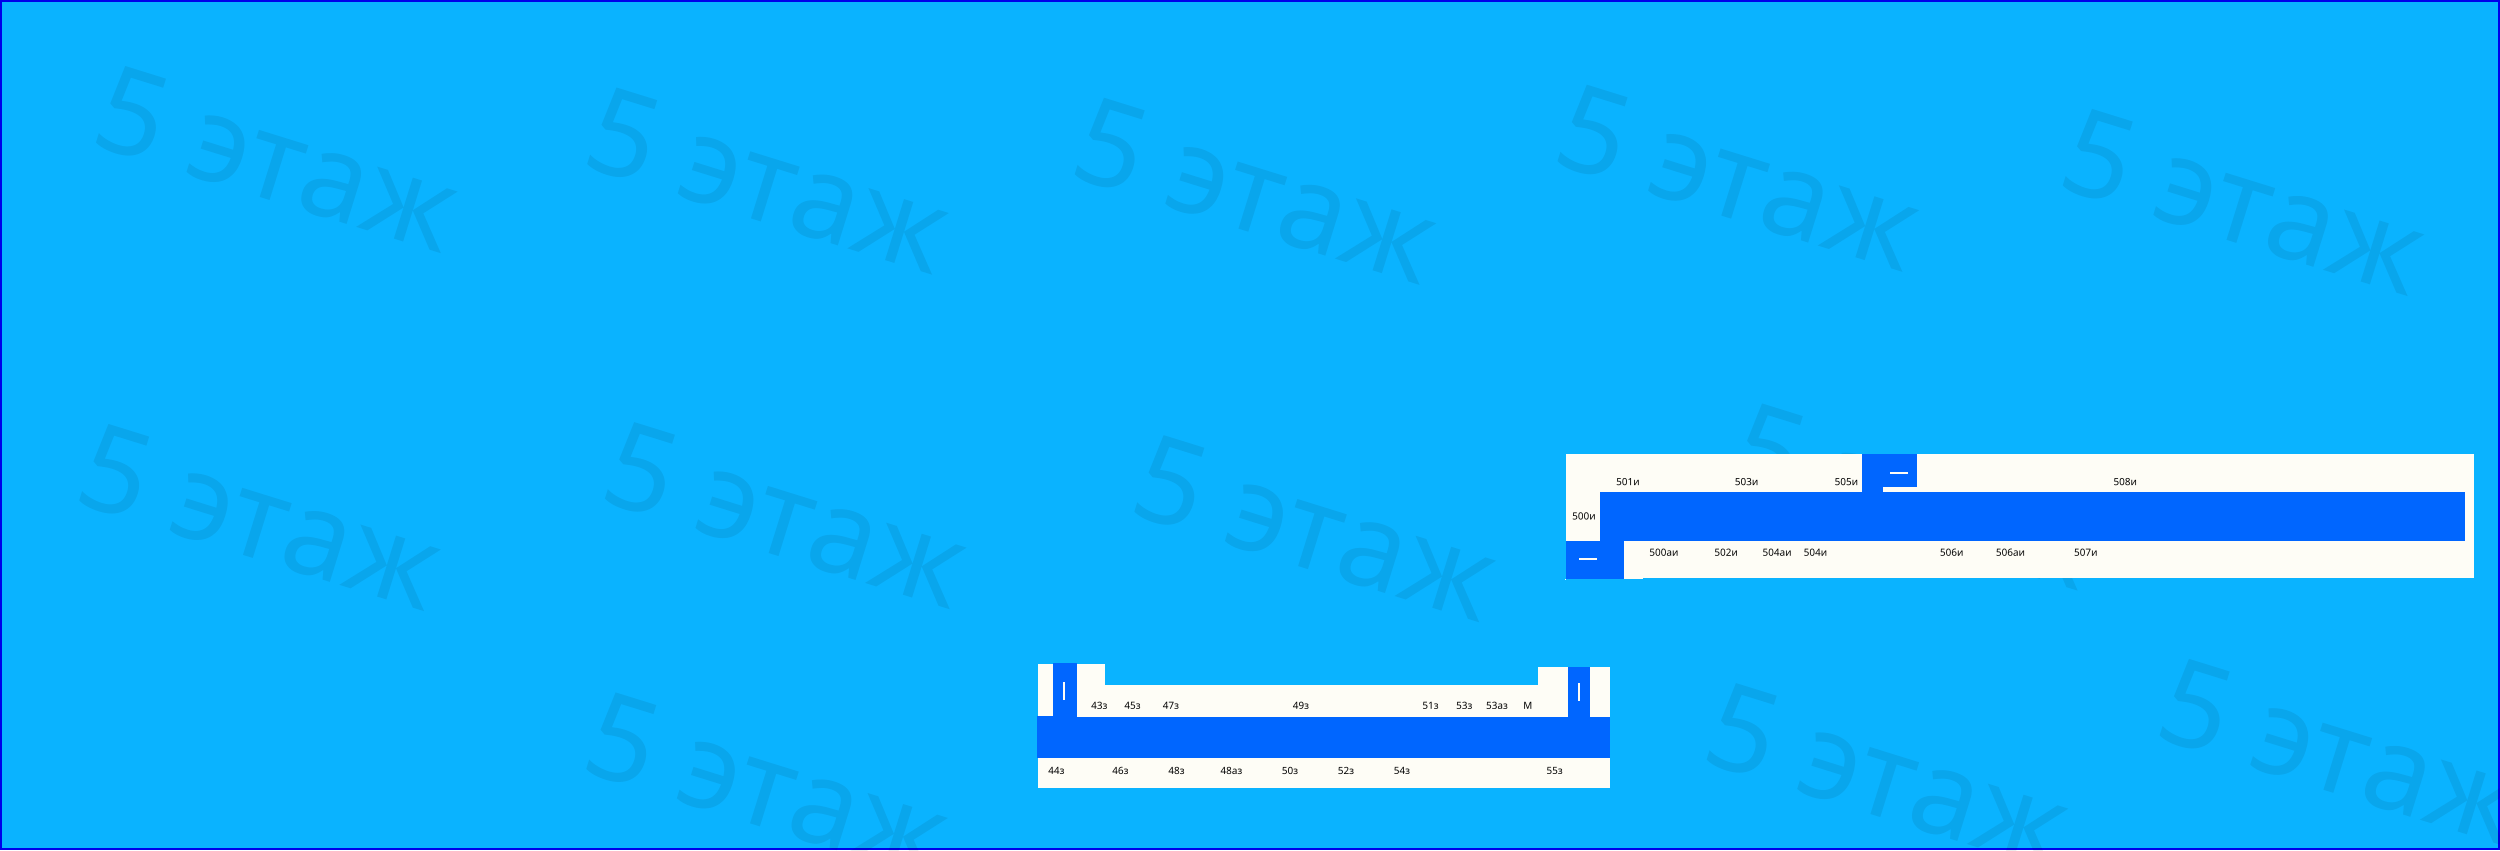
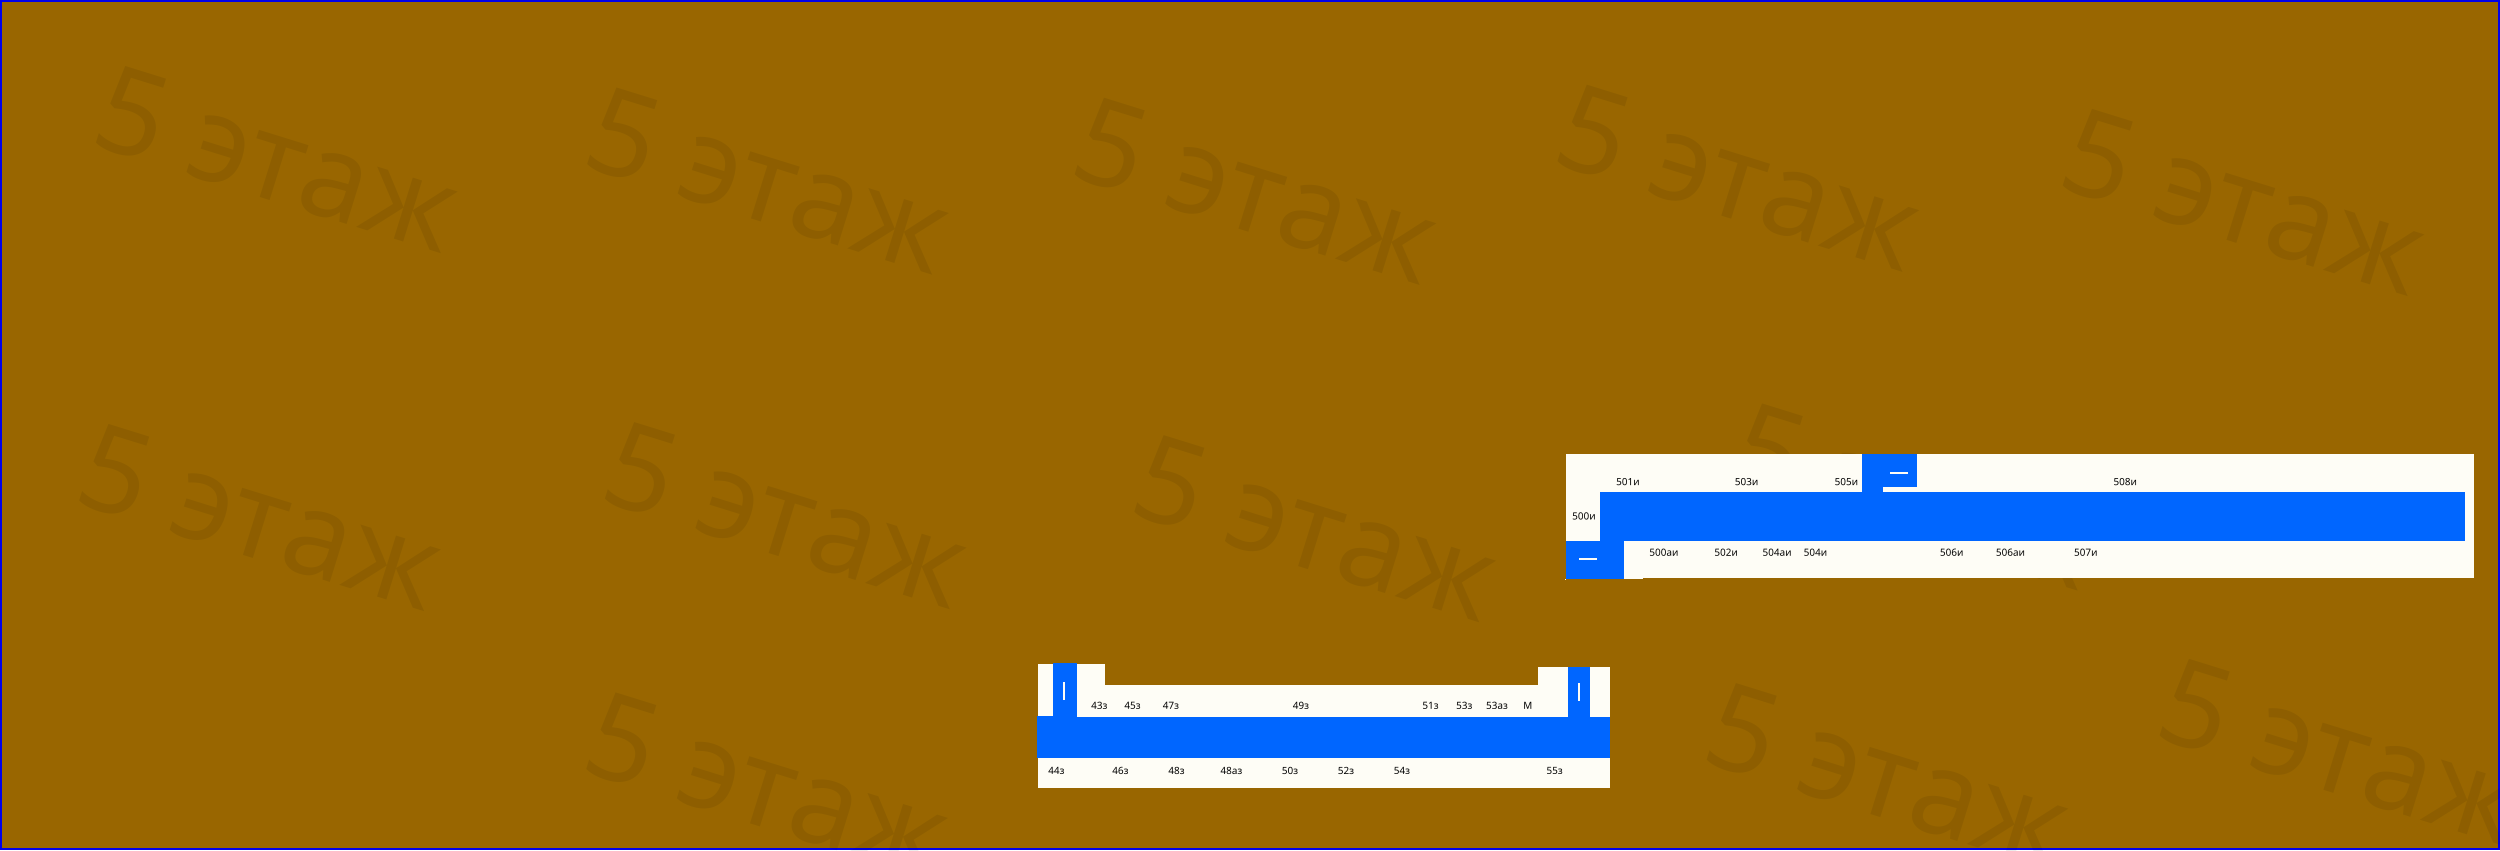
<svg xmlns="http://www.w3.org/2000/svg" width="13.969in" height="4.75in" id="svg4690" version="1.1" viewBox="0 0 987.791 427.501" style="shape-rendering:crispEdges;enable-background:new">
  <defs id="defs4692">
    </defs>
  <g id="layer5">
-     <path style="display:inline;opacity:1;fill:#0ab3ff;fill-opacity:1;stroke:#0000ea;stroke-width:0.939;stroke-opacity:1;shape-rendering:crispEdges;enable-background:new" d="M -134.229,0.469 H 1122.021 V 427.032 H -134.229 Z" id="rect120" />
+     <path style="display:inline;opacity:1;fill:#996600;fill-opacity:1;stroke:#0000ea;stroke-width:0.939;stroke-opacity:1;shape-rendering:crispEdges;enable-background:new" d="M -134.229,0.469 H 1122.021 V 427.032 H -134.229 Z" id="rect120" />
    <text xml:space="preserve" style="font-style:normal;font-weight:normal;font-size:60px;line-height:1.25;font-family:sans-serif;letter-spacing:0px;word-spacing:0px;display:inline;fill:#000000;fill-opacity:0.078;stroke:none;stroke-width:0.938;shape-rendering:crispEdges;enable-background:new" x="174.019" y="32.819" id="text1213-0-3" transform="rotate(17.26135)">
      <tspan id="tspan1211-0-5" x="174.019" y="32.819" style="fill:#000000;fill-opacity:0.078;stroke-width:0.938">5 этаж</tspan>
    </text>
    <text xml:space="preserve" style="font-style:normal;font-weight:normal;font-size:60px;line-height:1.25;font-family:sans-serif;letter-spacing:0px;word-spacing:0px;display:inline;fill:#000000;fill-opacity:0.078;stroke:none;stroke-width:0.938;shape-rendering:crispEdges;enable-background:new" x="-65.086" y="95.815" id="text1213-0-3-4" transform="rotate(17.26135)">
      <tspan id="tspan1211-0-5-1" x="-65.086" y="95.815" style="fill:#000000;fill-opacity:0.078;stroke-width:0.938">5 этаж</tspan>
    </text>
    <text xml:space="preserve" style="font-style:normal;font-weight:normal;font-size:60px;line-height:1.25;font-family:sans-serif;letter-spacing:0px;word-spacing:0px;display:inline;fill:#000000;fill-opacity:0.078;stroke:none;stroke-width:0.938;shape-rendering:crispEdges;enable-background:new" x="409.663" y="-35.012" id="text1213-0-3-5" transform="rotate(17.26135)">
      <tspan id="tspan1211-0-5-5" x="409.663" y="-35.012" style="fill:#000000;fill-opacity:0.078;stroke-width:0.938">5 этаж</tspan>
    </text>
    <text xml:space="preserve" style="font-style:normal;font-weight:normal;font-size:60px;line-height:1.25;font-family:sans-serif;letter-spacing:0px;word-spacing:0px;display:inline;fill:#000000;fill-opacity:0.078;stroke:none;stroke-width:0.938;shape-rendering:crispEdges;enable-background:new" x="639.593" y="-113.329" id="text1213-0-3-57" transform="rotate(17.26135)">
      <tspan id="tspan1211-0-5-6" x="639.593" y="-113.329" style="fill:#000000;fill-opacity:0.078;stroke-width:0.938">5 этаж</tspan>
    </text>
    <text xml:space="preserve" style="font-style:normal;font-weight:normal;font-size:60px;line-height:1.25;font-family:sans-serif;letter-spacing:0px;word-spacing:0px;display:inline;fill:#000000;fill-opacity:0.078;stroke:none;stroke-width:0.938;shape-rendering:crispEdges;enable-background:new" x="885.829" y="-177.079" id="text1213-0-3-6" transform="rotate(17.26135)">
      <tspan id="tspan1211-0-5-4" x="885.829" y="-177.079" style="fill:#000000;fill-opacity:0.078;stroke-width:0.938">5 этаж</tspan>
    </text>
    <text xml:space="preserve" style="font-style:normal;font-weight:normal;font-size:60px;line-height:1.25;font-family:sans-serif;letter-spacing:0px;word-spacing:0px;display:inline;fill:#000000;fill-opacity:0.078;stroke:none;stroke-width:0.938;shape-rendering:crispEdges;enable-background:new" x="-19.732" y="270.212" id="text1213-0-3-9" transform="rotate(17.26135)">
      <tspan id="tspan1211-0-5-3" x="-19.732" y="270.212" style="fill:#000000;fill-opacity:0.078;stroke-width:0.938">5 этаж</tspan>
    </text>
    <text xml:space="preserve" style="font-style:normal;font-weight:normal;font-size:60px;line-height:1.25;font-family:sans-serif;letter-spacing:0px;word-spacing:0px;display:inline;fill:#000000;fill-opacity:0.078;stroke:none;stroke-width:0.938;shape-rendering:crispEdges;enable-background:new" x="232.458" y="190.868" id="text1213-0-3-0" transform="rotate(17.26135)">
      <tspan id="tspan1211-0-5-55" x="232.458" y="190.868" style="fill:#000000;fill-opacity:0.078;stroke-width:0.938">5 этаж</tspan>
    </text>
    <text xml:space="preserve" style="font-style:normal;font-weight:normal;font-size:60px;line-height:1.25;font-family:sans-serif;letter-spacing:0px;word-spacing:0px;display:inline;fill:#000000;fill-opacity:0.078;stroke:none;stroke-width:0.938;shape-rendering:crispEdges;enable-background:new" x="488.664" y="118.131" id="text1213-0-3-53" transform="rotate(17.26135)">
      <tspan id="tspan1211-0-5-2" x="488.664" y="118.131" style="fill:#000000;fill-opacity:0.078;stroke-width:0.938">5 этаж</tspan>
    </text>
    <text xml:space="preserve" style="font-style:normal;font-weight:normal;font-size:60px;line-height:1.25;font-family:sans-serif;letter-spacing:0px;word-spacing:0px;display:inline;fill:#000000;fill-opacity:0.078;stroke:none;stroke-width:0.938;shape-rendering:crispEdges;enable-background:new" x="771.318" y="13.614" id="text1213-0-3-52" transform="rotate(17.26135)">
      <tspan id="tspan1211-0-5-37" x="771.318" y="13.614" style="fill:#000000;fill-opacity:0.078;stroke-width:0.938">5 этаж</tspan>
    </text>
    <text xml:space="preserve" style="font-style:normal;font-weight:normal;font-size:60px;line-height:1.25;font-family:sans-serif;letter-spacing:0px;word-spacing:0px;display:inline;fill:#000000;fill-opacity:0.078;stroke:none;stroke-width:0.938;shape-rendering:crispEdges;enable-background:new" x="800.512" y="151.8" id="text1213-0-3-43" transform="rotate(17.26135)">
      <tspan id="tspan1211-0-5-43" x="800.512" y="151.8" style="fill:#000000;fill-opacity:0.078;stroke-width:0.938">5 этаж</tspan>
    </text>
    <text xml:space="preserve" style="font-style:normal;font-weight:normal;font-size:60px;line-height:1.25;font-family:sans-serif;letter-spacing:0px;word-spacing:0px;display:inline;fill:#000000;fill-opacity:0.078;stroke:none;stroke-width:0.938;shape-rendering:crispEdges;enable-background:new" x="1014.448" y="72.562" id="text1213-0-3-8" transform="rotate(17.26135)">
      <tspan id="tspan1211-0-5-25" x="1014.448" y="72.562" style="fill:#000000;fill-opacity:0.078;stroke-width:0.938">5 этаж</tspan>
    </text>
    <text xml:space="preserve" style="font-style:normal;font-weight:normal;font-size:60px;line-height:1.25;font-family:sans-serif;letter-spacing:0px;word-spacing:0px;display:inline;fill:#000000;fill-opacity:0.078;stroke:none;stroke-width:0.938;shape-rendering:crispEdges;enable-background:new" x="263.842" y="323.465" id="text1213-0-3-8-6" transform="rotate(17.26135)">
      <tspan id="tspan1211-0-5-25-4" x="263.842" y="323.465" style="fill:#000000;fill-opacity:0.078;stroke-width:0.938">5 этаж</tspan>
    </text>
  </g>
  <g id="layer2" style="display:inline" transform="translate(-138.038,1.421134)">
    <path style="display:inline;fill:#fefdf6;fill-opacity:1;fill-rule:evenodd;stroke:none;stroke-width:3;stroke-linecap:butt;stroke-linejoin:miter;stroke-miterlimit:3.727;stroke-dasharray:none;stroke-opacity:1" d="m 791.978,334.126 h 20.836 v 60.501 H 525.239 v -0.587 -61.676 c 6.33,0.032 2.659,-0.031 13.989,-0.084 l 19.877,0.084 v 10.573 h 217.547 v -8.811 h 15.576" id="path4965-8" />
    <path style="display:inline;fill:#fefdf6;fill-opacity:1;fill-rule:evenodd;stroke:none;stroke-width:3;stroke-linecap:butt;stroke-linejoin:miter;stroke-miterlimit:3.727;stroke-dasharray:none;stroke-opacity:1" d="m 790.87,290.915 c 0.094,-20.597 0.038,-43.445 0.038,-64.042 l 456.393,-0.19 v 62.357 l -457.307,0.5" id="path6805-6" />
  </g>
  <g id="layer1" style="display:inline" transform="translate(-138.038,1.421134)">
    <path style="display:inline;fill:#0066ff;fill-opacity:1;fill-rule:evenodd;stroke:none;stroke-width:1px;stroke-linecap:butt;stroke-linejoin:miter;stroke-opacity:1" d="m 790.554,270.801 h 17.25 v -24.75 h 132 v -19.188 h 27.5 v 16.688 h -17 v 2.25 h 292.5 v 25 H 819.804 v 18.75 h -28.875 v -18.75 z" id="path4488" />
    <path style="fill:#0066ff;fill-opacity:1;fill-rule:evenodd;stroke:none;stroke-width:1px;stroke-linecap:butt;stroke-linejoin:miter;stroke-opacity:1" d="m 525,380 v -21.25 h 7.75 V 332 H 545 v 27.25 h 246.75 v -25 H 803 V 359 h 9.75 v 20.75 H 525 Z" id="path4361" />
    <path style="display:inline;fill:#fefdf6;fill-opacity:1;fill-rule:evenodd;stroke:#fefdf6;stroke-width:1;stroke-linecap:butt;stroke-linejoin:miter;stroke-miterlimit:4;stroke-dasharray:none;stroke-opacity:1" d="m 953.799,236.293 h 8.865" id="path3349" />
    <path style="display:inline;fill:none;fill-rule:evenodd;stroke:#fefdf6;stroke-width:1;stroke-linecap:butt;stroke-linejoin:miter;stroke-miterlimit:4;stroke-dasharray:none;stroke-opacity:1" d="m 797.471,279.794 h 8.865" id="path3349-3" />
    <path style="display:inline;opacity:1;fill:none;fill-rule:evenodd;stroke:#fefdf6;stroke-width:1;stroke-linecap:butt;stroke-linejoin:miter;stroke-miterlimit:4;stroke-dasharray:none;stroke-opacity:1" d="m 538.606,341.549 v 9.072" id="path3349-3-0-6" />
    <path style="display:inline;opacity:1;fill:none;fill-rule:evenodd;stroke:#fefdf6;stroke-width:1;stroke-linecap:butt;stroke-linejoin:miter;stroke-miterlimit:4;stroke-dasharray:none;stroke-opacity:1" d="m 797.201,342.035 v 9.072" id="path3349-3-0" />
  </g>
  <g id="layer4" style="display:none;opacity:0.99" transform="translate(-138.038,1.421134)">
    <rect style="display:inline;opacity:1;fill:#ff7b00;fill-opacity:0.121;stroke:none;stroke-width:1;stroke-miterlimit:4;stroke-dasharray:4, 1;stroke-dashoffset:0;stroke-opacity:1" id="rect4234-51-48-85" width="19.493" height="284.363" x="-379.105" y="526.806" transform="matrix(-2.125523e-4,-1,1,-1.3513822e-4,0,0)" />
    <text xml:space="preserve" style="font-style:normal;font-weight:normal;line-height:0%;font-family:sans-serif;letter-spacing:0px;word-spacing:0px;display:inline;opacity:1;fill:#000000;fill-opacity:1;stroke:none;stroke-width:1px;stroke-linecap:butt;stroke-linejoin:miter;stroke-opacity:1" x="377.221" y="144.725" id="text4424">
      <tspan id="tspan4426" x="377.221" y="144.725" style="font-size:7.5px;line-height:1.25"> </tspan>
    </text>
    <rect style="display:inline;opacity:1;fill:#ff7b00;fill-opacity:0.121;stroke:none;stroke-width:1;stroke-miterlimit:4;stroke-dasharray:4, 1;stroke-dashoffset:0;stroke-opacity:1" id="rect4234-51-48" width="23.166" height="272.65" x="-270.977" y="808.853" transform="matrix(-1.8301595e-4,-1,1,-1.5694774e-4,0,0)" />
    <path style="display:inline;opacity:1;fill:none;fill-rule:evenodd;stroke:#cc9795;stroke-width:1.218;stroke-linecap:butt;stroke-linejoin:miter;stroke-miterlimit:4;stroke-dasharray:4.873, 1.218;stroke-dashoffset:0;stroke-opacity:1" d="M 808.41,258.738 H 1081.826" id="path8505-6-7" />
    <rect style="display:inline;opacity:1;fill:#ff7b00;fill-opacity:0.121;stroke:none;stroke-width:1;stroke-miterlimit:4;stroke-dasharray:4, 1;stroke-dashoffset:0;stroke-opacity:1" id="rect4234-51-48-8" width="8.684" height="39.357" x="810.487" y="246.274" transform="matrix(1,-6.6034152e-5,4.3498561e-4,0.9999999,0,0)" />
    <path style="display:inline;opacity:1;fill:none;fill-rule:evenodd;stroke:#cc9795;stroke-width:1.161;stroke-linecap:butt;stroke-linejoin:miter;stroke-miterlimit:4;stroke-dasharray:4.645, 1.161;stroke-dashoffset:0;stroke-opacity:1" d="m 814.945,247.386 v 38.371" id="path8505-6-7-9" />
    <text xml:space="preserve" style="font-style:normal;font-variant:normal;font-weight:normal;font-stretch:normal;line-height:0%;font-family:sans-serif;-inkscape-font-specification:'sans-serif, Normal';text-align:start;letter-spacing:0px;word-spacing:0px;writing-mode:lr-tb;text-anchor:start;display:inline;opacity:1;fill:#000000;fill-opacity:1;stroke:none;stroke-width:1px;stroke-linecap:butt;stroke-linejoin:miter;stroke-opacity:1" x="825.643" y="256.003" id="text4428-89-7-1-0-1-2">
      <tspan id="tspan4528-30-1" x="825.643" y="256.003" style="font-size:5px;line-height:1.25">X511</tspan>
    </text>
    <text xml:space="preserve" style="font-style:normal;font-weight:normal;line-height:0%;font-family:sans-serif;letter-spacing:0px;word-spacing:0px;display:inline;opacity:1;fill:#000000;fill-opacity:1;stroke:none;stroke-width:1px;stroke-linecap:butt;stroke-linejoin:miter;stroke-opacity:1" x="805.784" y="255.296" id="text4778">
      <tspan id="tspan4780" x="805.784" y="255.296" style="font-size:40px;line-height:1.25"> </tspan>
    </text>
    <rect style="display:inline;opacity:1;fill:#ff7b00;fill-opacity:0.121;stroke:none;stroke-width:1;stroke-miterlimit:4;stroke-dasharray:4, 1;stroke-dashoffset:0;stroke-opacity:1" id="rect4234-51-48-8-3" width="10.096" height="41.692" x="940.069" y="228.761" transform="matrix(1,-6.0172861e-5,4.7735649e-4,0.9999999,0,0)" />
    <path style="display:inline;opacity:1;fill:none;fill-rule:evenodd;stroke:#cc9795;stroke-width:0.828;stroke-linecap:butt;stroke-linejoin:miter;stroke-miterlimit:4;stroke-dasharray:3.312, 0.828;stroke-dashoffset:0;stroke-opacity:1" d="m 945.236,229.94 v 40.648" id="path8505-6-7-9-22" />
    <text xml:space="preserve" style="font-style:normal;font-variant:normal;font-weight:normal;font-stretch:normal;line-height:0%;font-family:sans-serif;-inkscape-font-specification:'sans-serif, Normal';text-align:start;letter-spacing:0px;word-spacing:0px;writing-mode:lr-tb;text-anchor:start;display:inline;opacity:1;fill:#000000;fill-opacity:1;stroke:none;stroke-width:1px;stroke-linecap:butt;stroke-linejoin:miter;stroke-opacity:1" x="507.132" y="344.325" id="text4428-00-9-8-1">
      <tspan id="tspan4518-5-0" x="507.132" y="344.325" style="font-size:5px;line-height:1.25">L509U</tspan>
    </text>
    <text xml:space="preserve" style="font-style:normal;font-variant:normal;font-weight:normal;font-stretch:normal;line-height:0%;font-family:sans-serif;-inkscape-font-specification:'sans-serif, Normal';text-align:start;letter-spacing:0px;word-spacing:0px;writing-mode:lr-tb;text-anchor:start;display:inline;opacity:1;fill:#000000;fill-opacity:1;stroke:none;stroke-width:1px;stroke-linecap:butt;stroke-linejoin:miter;stroke-opacity:1" x="816.535" y="348.603" id="text4428-00-9-8-5">
      <tspan id="tspan4518-5-37" x="816.535" y="348.603" style="font-size:5px;line-height:1.25">L510U</tspan>
    </text>
    <flowRoot transform="translate(-2.0855,-1.382068)" xml:space="preserve" id="flowRoot4964" style="font-style:normal;font-weight:normal;line-height:0.01%;font-family:sans-serif;letter-spacing:0px;word-spacing:0px;display:inline;opacity:1;fill:#000000;fill-opacity:1;stroke:none;stroke-width:1px;stroke-linecap:butt;stroke-linejoin:miter;stroke-opacity:1">
      <flowRegion id="flowRegion4966">
        <rect id="rect4968" width="1" height="140" x="598.5" y="213" />
      </flowRegion>
      <flowPara id="flowPara4970" style="font-size:40px;line-height:1.25"> </flowPara>
    </flowRoot>
    <text xml:space="preserve" style="font-style:normal;font-variant:normal;font-weight:normal;font-stretch:normal;line-height:0%;font-family:sans-serif;-inkscape-font-specification:'sans-serif, Normal';text-align:start;letter-spacing:0px;word-spacing:0px;writing-mode:lr-tb;text-anchor:start;display:inline;opacity:1;fill:#000000;fill-opacity:1;stroke:none;stroke-width:1px;stroke-linecap:butt;stroke-linejoin:miter;stroke-opacity:1" x="944.255" y="233.936" id="text4428-00-9-8-2">
      <tspan id="tspan4518-5-41" x="944.255" y="233.936" style="font-size:5px;line-height:1.25">L512R</tspan>
    </text>
    <text xml:space="preserve" style="font-style:normal;font-variant:normal;font-weight:normal;font-stretch:normal;line-height:0%;font-family:sans-serif;-inkscape-font-specification:'sans-serif, Normal';text-align:start;letter-spacing:0px;word-spacing:0px;writing-mode:lr-tb;text-anchor:start;display:inline;opacity:1;fill:#000000;fill-opacity:1;stroke:none;stroke-width:1px;stroke-linecap:butt;stroke-linejoin:miter;stroke-opacity:1" x="772.755" y="280.936" id="text4428-00-9-8-14">
      <tspan x="772.755" y="280.936" id="tspan4362" style="font-size:5px;line-height:1.25">L511L</tspan>
    </text>
    <text xml:space="preserve" style="font-style:normal;font-variant:normal;font-weight:normal;font-stretch:normal;line-height:0%;font-family:sans-serif;-inkscape-font-specification:'sans-serif, Normal';text-align:start;letter-spacing:0px;word-spacing:0px;writing-mode:lr-tb;text-anchor:start;display:inline;opacity:1;fill:#000000;fill-opacity:1;stroke:none;stroke-width:1px;stroke-linecap:butt;stroke-linejoin:miter;stroke-opacity:1" x="946.558" y="255.296" id="text4428-89-7-1-0-1-1-6-3">
      <tspan x="946.558" y="255.296" id="tspan4834-8" style="font-size:5px;line-height:1.25">X516</tspan>
    </text>
    <path style="display:inline;opacity:1;fill:none;fill-rule:evenodd;stroke:#cc9795;stroke-width:1.155;stroke-linecap:butt;stroke-linejoin:miter;stroke-miterlimit:4;stroke-dasharray:4.62, 1.155;stroke-dashoffset:0;stroke-opacity:1" d="M 526.627,369.267 H 810.945" id="path8505-6-7-7" />
    <text xml:space="preserve" style="font-style:normal;font-variant:normal;font-weight:normal;font-stretch:normal;line-height:0%;font-family:sans-serif;-inkscape-font-specification:'sans-serif, Normal';text-align:start;letter-spacing:0px;word-spacing:0px;writing-mode:lr-tb;text-anchor:start;display:inline;opacity:1;fill:#000000;fill-opacity:1;stroke:none;stroke-width:1px;stroke-linecap:butt;stroke-linejoin:miter;stroke-opacity:1" x="544.59" y="367.624" id="text4428-89-7-1-0-1-2-3">
      <tspan id="tspan4528-30-1-2" x="544.59" y="367.624" style="font-size:5px;line-height:1.25">X522</tspan>
    </text>
    <text xml:space="preserve" style="font-style:normal;font-variant:normal;font-weight:normal;font-stretch:normal;line-height:0%;font-family:sans-serif;-inkscape-font-specification:'sans-serif, Normal';text-align:start;letter-spacing:0px;word-spacing:0px;writing-mode:lr-tb;text-anchor:start;display:inline;opacity:1;fill:#000000;fill-opacity:1;stroke:none;stroke-width:1px;stroke-linecap:butt;stroke-linejoin:miter;stroke-opacity:1" x="788.542" y="366.563" id="text4428-89-7-1-0-1-2-7">
      <tspan id="tspan4528-30-1-0" x="788.542" y="366.563" style="font-size:5px;line-height:1.25">X523</tspan>
      <tspan x="788.542" y="372.813" id="tspan3578" style="font-size:5px;line-height:1.25"> </tspan>
    </text>
  </g>
  <g id="layer3" style="display:inline" transform="translate(-138.038,1.421134)">
    <text id="text3792" y="355.024" x="568.747" style="font-style:normal;font-variant:normal;font-weight:normal;font-stretch:normal;line-height:0%;font-family:sans-serif;-inkscape-font-specification:'sans-serif, Normal';text-align:start;letter-spacing:0px;word-spacing:0px;writing-mode:lr-tb;text-anchor:start;display:inline;fill:#000000;fill-opacity:1;stroke:none;stroke-width:1px;stroke-linecap:butt;stroke-linejoin:miter;stroke-opacity:1" xml:space="preserve">
      <tspan y="355.024" x="568.747" id="tspan3794" style="font-size:5px;line-height:1.25">45з</tspan>
      <tspan y="361.274" x="568.747" id="tspan3796" style="font-size:5px;line-height:1.25"> </tspan>
    </text>
    <text id="text3798" y="355.063" x="653.431" style="font-style:normal;font-variant:normal;font-weight:normal;font-stretch:normal;line-height:0%;font-family:sans-serif;-inkscape-font-specification:'sans-serif, Normal';text-align:start;letter-spacing:0px;word-spacing:0px;writing-mode:lr-tb;text-anchor:start;display:inline;fill:#000000;fill-opacity:1;stroke:none;stroke-width:1px;stroke-linecap:butt;stroke-linejoin:miter;stroke-opacity:1" xml:space="preserve">
      <tspan y="355.063" x="653.431" id="tspan3800" style="font-size:5px;line-height:1.25">49з</tspan>
      <tspan y="361.313" x="653.431" id="tspan3802" style="font-size:5px;line-height:1.25"> </tspan>
    </text>
    <text id="text3804" y="355.031" x="718.614" style="font-style:normal;font-variant:normal;font-weight:normal;font-stretch:normal;line-height:0%;font-family:sans-serif;-inkscape-font-specification:'sans-serif, Normal';text-align:start;letter-spacing:0px;word-spacing:0px;writing-mode:lr-tb;text-anchor:start;display:inline;fill:#000000;fill-opacity:1;stroke:none;stroke-width:1px;stroke-linecap:butt;stroke-linejoin:miter;stroke-opacity:1" xml:space="preserve">
      <tspan y="355.031" x="718.614" id="tspan4373" style="font-size:5px;line-height:1.25">51з</tspan>
      <tspan y="361.281" x="718.614" id="tspan3808" style="font-size:5px;line-height:1.25"> </tspan>
    </text>
    <text id="text3810" y="355.062" x="735.577" style="font-style:normal;font-variant:normal;font-weight:normal;font-stretch:normal;line-height:0%;font-family:sans-serif;-inkscape-font-specification:'sans-serif, Normal';text-align:start;letter-spacing:0px;word-spacing:0px;writing-mode:lr-tb;text-anchor:start;display:inline;fill:#000000;fill-opacity:1;stroke:none;stroke-width:1px;stroke-linecap:butt;stroke-linejoin:miter;stroke-opacity:1" xml:space="preserve">
      <tspan y="355.062" x="735.577" id="tspan3812" style="font-size:5px;line-height:1.25">53з</tspan>
    </text>
    <text id="text3814" y="355.062" x="750.622" style="font-style:normal;font-variant:normal;font-weight:normal;font-stretch:normal;line-height:0%;font-family:sans-serif;-inkscape-font-specification:'sans-serif, Normal';text-align:start;letter-spacing:0px;word-spacing:0px;writing-mode:lr-tb;text-anchor:start;display:inline;fill:#000000;fill-opacity:1;stroke:none;stroke-width:1px;stroke-linecap:butt;stroke-linejoin:miter;stroke-opacity:1" xml:space="preserve">
      <tspan y="355.062" x="750.622" id="tspan3816" style="font-size:5px;line-height:1.25">53аз</tspan>
      <tspan y="361.312" x="750.622" id="tspan3818" style="font-size:5px;line-height:1.25"> </tspan>
    </text>
    <text id="text3820" y="355.062" x="769.341" style="font-style:normal;font-variant:normal;font-weight:normal;font-stretch:normal;line-height:0%;font-family:sans-serif;-inkscape-font-specification:'sans-serif, Normal';text-align:start;letter-spacing:0px;word-spacing:0px;writing-mode:lr-tb;text-anchor:start;display:inline;fill:#000000;fill-opacity:1;stroke:none;stroke-width:1px;stroke-linecap:butt;stroke-linejoin:miter;stroke-opacity:1" xml:space="preserve">
      <tspan y="355.062" x="769.341" id="tspan3824" style="font-size:5px;line-height:1.25">М</tspan>
    </text>
    <text xml:space="preserve" style="font-style:normal;font-variant:normal;font-weight:normal;font-stretch:normal;line-height:0%;font-family:sans-serif;-inkscape-font-specification:'sans-serif, Normal';text-align:start;letter-spacing:0px;word-spacing:0px;writing-mode:lr-tb;text-anchor:start;display:inline;fill:#000000;fill-opacity:1;stroke:none;stroke-width:1px;stroke-linecap:butt;stroke-linejoin:miter;stroke-opacity:1" x="530.448" y="387.789" id="text3842">
      <tspan id="tspan3844" x="530.448" y="387.789" style="font-size:5px;line-height:1.25">44з</tspan>
      <tspan id="tspan3846" x="530.448" y="394.039" style="font-size:5px;line-height:1.25"> </tspan>
    </text>
    <text xml:space="preserve" style="font-style:normal;font-variant:normal;font-weight:normal;font-stretch:normal;line-height:0%;font-family:sans-serif;-inkscape-font-specification:'sans-serif, Normal';text-align:start;letter-spacing:0px;word-spacing:0px;writing-mode:lr-tb;text-anchor:start;display:inline;fill:#000000;fill-opacity:1;stroke:none;stroke-width:1px;stroke-linecap:butt;stroke-linejoin:miter;stroke-opacity:1" x="562.652" y="387.817" id="text3848">
      <tspan id="tspan3850" x="562.652" y="387.817" style="font-size:5px;line-height:1.25">46з</tspan>
      <tspan id="tspan3852" x="562.652" y="394.067" style="font-size:5px;line-height:1.25"> </tspan>
    </text>
    <text xml:space="preserve" style="font-style:normal;font-variant:normal;font-weight:normal;font-stretch:normal;line-height:0%;font-family:sans-serif;-inkscape-font-specification:'sans-serif, Normal';text-align:start;letter-spacing:0px;word-spacing:0px;writing-mode:lr-tb;text-anchor:start;display:inline;fill:#000000;fill-opacity:1;stroke:none;stroke-width:1px;stroke-linecap:butt;stroke-linejoin:miter;stroke-opacity:1" x="590.855" y="387.821" id="text3854">
      <tspan id="tspan3856" x="590.855" y="387.821" style="font-size:5px;line-height:1.25">48з</tspan>
    </text>
    <text xml:space="preserve" style="font-style:normal;font-variant:normal;font-weight:normal;font-stretch:normal;line-height:0%;font-family:sans-serif;-inkscape-font-specification:'sans-serif, Normal';text-align:start;letter-spacing:0px;word-spacing:0px;writing-mode:lr-tb;text-anchor:start;display:inline;fill:#000000;fill-opacity:1;stroke:none;stroke-width:1px;stroke-linecap:butt;stroke-linejoin:miter;stroke-opacity:1" x="617.059" y="387.821" id="text3858">
      <tspan id="tspan3860" x="617.059" y="387.821" style="font-size:5px;line-height:1.25">48аз</tspan>
      <tspan id="tspan3862" x="617.059" y="394.071" style="font-size:5px;line-height:1.25"> </tspan>
    </text>
    <text xml:space="preserve" style="font-style:normal;font-variant:normal;font-weight:normal;font-stretch:normal;line-height:0%;font-family:sans-serif;-inkscape-font-specification:'sans-serif, Normal';text-align:start;letter-spacing:0px;word-spacing:0px;writing-mode:lr-tb;text-anchor:start;display:inline;fill:#000000;fill-opacity:1;stroke:none;stroke-width:1px;stroke-linecap:butt;stroke-linejoin:miter;stroke-opacity:1" x="676.082" y="387.821" id="text3864">
      <tspan id="tspan3866" x="676.082" y="387.821" style="font-size:5px;line-height:1.25">52з</tspan>
    </text>
    <text id="text3868" y="387.783" x="781.017" style="font-style:normal;font-variant:normal;font-weight:normal;font-stretch:normal;line-height:0%;font-family:sans-serif;-inkscape-font-specification:'sans-serif, Normal';text-align:start;letter-spacing:0px;word-spacing:0px;writing-mode:lr-tb;text-anchor:start;display:inline;fill:#000000;fill-opacity:1;stroke:none;stroke-width:1px;stroke-linecap:butt;stroke-linejoin:miter;stroke-opacity:1" xml:space="preserve">
      <tspan y="387.783" x="781.017" id="tspan3870" style="font-size:5px;line-height:1.25">55з</tspan>
    </text>
    <text id="text3872" y="387.82" x="647.937" style="font-style:normal;font-variant:normal;font-weight:normal;font-stretch:normal;line-height:0%;font-family:sans-serif;-inkscape-font-specification:'sans-serif, Normal';text-align:start;letter-spacing:0px;word-spacing:0px;writing-mode:lr-tb;text-anchor:start;display:inline;fill:#000000;fill-opacity:1;stroke:none;stroke-width:1px;stroke-linecap:butt;stroke-linejoin:miter;stroke-opacity:1" xml:space="preserve">
      <tspan y="387.82" x="647.937" id="tspan3874" style="font-size:5px;line-height:1.25">50з</tspan>
    </text>
    <text id="text3876" y="387.783" x="704.227" style="font-style:normal;font-variant:normal;font-weight:normal;font-stretch:normal;line-height:0%;font-family:sans-serif;-inkscape-font-specification:'sans-serif, Normal';text-align:start;letter-spacing:0px;word-spacing:0px;writing-mode:lr-tb;text-anchor:start;display:inline;fill:#000000;fill-opacity:1;stroke:none;stroke-width:1px;stroke-linecap:butt;stroke-linejoin:miter;stroke-opacity:1" xml:space="preserve">
      <tspan y="387.783" x="704.227" id="tspan3878" style="font-size:5px;line-height:1.25">54з</tspan>
    </text>
    <text id="text3792-6" y="355.062" x="552.048" style="font-style:normal;font-variant:normal;font-weight:normal;font-stretch:normal;line-height:0%;font-family:sans-serif;-inkscape-font-specification:'sans-serif, Normal';text-align:start;letter-spacing:0px;word-spacing:0px;writing-mode:lr-tb;text-anchor:start;display:inline;fill:#000000;fill-opacity:1;stroke:none;stroke-width:1px;stroke-linecap:butt;stroke-linejoin:miter;stroke-opacity:1" xml:space="preserve">
      <tspan y="355.062" x="552.048" id="tspan3794-3" style="font-size:5px;line-height:1.25">43з</tspan>
      <tspan y="361.312" x="552.048" id="tspan3796-7" style="font-size:5px;line-height:1.25"> </tspan>
    </text>
    <text id="text3792-6-7" y="355.031" x="588.048" style="font-style:normal;font-variant:normal;font-weight:normal;font-stretch:normal;line-height:0%;font-family:sans-serif;-inkscape-font-specification:'sans-serif, Normal';text-align:start;letter-spacing:0px;word-spacing:0px;writing-mode:lr-tb;text-anchor:start;display:inline;fill:#000000;fill-opacity:1;stroke:none;stroke-width:1px;stroke-linecap:butt;stroke-linejoin:miter;stroke-opacity:1" xml:space="preserve">
      <tspan y="355.031" x="588.048" id="tspan3794-3-2" style="font-size:5px;line-height:1.25">47з</tspan>
      <tspan y="361.281" x="588.048" id="tspan3796-7-0" style="font-size:5px;line-height:1.25"> </tspan>
    </text>
    <text id="text3792-5" y="242.557" x="816.055" style="font-style:normal;font-variant:normal;font-weight:normal;font-stretch:normal;line-height:0%;font-family:sans-serif;-inkscape-font-specification:'sans-serif, Normal';text-align:start;letter-spacing:0px;word-spacing:0px;writing-mode:lr-tb;text-anchor:start;display:inline;fill:#000000;fill-opacity:1;stroke:none;stroke-width:1px;stroke-linecap:butt;stroke-linejoin:miter;stroke-opacity:1" xml:space="preserve">
      <tspan y="242.557" x="816.055" id="tspan3796-8" style="font-size:5px;line-height:1.25">501и</tspan>
    </text>
    <text id="text3798-7" y="242.557" x="875.738" style="font-style:normal;font-variant:normal;font-weight:normal;font-stretch:normal;line-height:0%;font-family:sans-serif;-inkscape-font-specification:'sans-serif, Normal';text-align:start;letter-spacing:0px;word-spacing:0px;writing-mode:lr-tb;text-anchor:start;display:inline;fill:#000000;fill-opacity:1;stroke:none;stroke-width:1px;stroke-linecap:butt;stroke-linejoin:miter;stroke-opacity:1" xml:space="preserve">
      <tspan y="242.557" x="875.738" id="tspan3802-1" style="font-size:5px;line-height:1.25">503и</tspan>
    </text>
    <text id="text3804-3" y="242.557" x="925.921" style="font-style:normal;font-variant:normal;font-weight:normal;font-stretch:normal;line-height:0%;font-family:sans-serif;-inkscape-font-specification:'sans-serif, Normal';text-align:start;letter-spacing:0px;word-spacing:0px;writing-mode:lr-tb;text-anchor:start;display:inline;fill:#000000;fill-opacity:1;stroke:none;stroke-width:1px;stroke-linecap:butt;stroke-linejoin:miter;stroke-opacity:1" xml:space="preserve">
      <tspan y="242.557" x="925.921" id="tspan3808-9" style="font-size:5px;line-height:1.25">505и</tspan>
    </text>
    <text id="text3820-3" y="242.557" x="1066.148" style="font-style:normal;font-variant:normal;font-weight:normal;font-stretch:normal;line-height:0%;font-family:sans-serif;-inkscape-font-specification:'sans-serif, Normal';text-align:start;letter-spacing:0px;word-spacing:0px;writing-mode:lr-tb;text-anchor:start;display:inline;fill:#000000;fill-opacity:1;stroke:none;stroke-width:1px;stroke-linecap:butt;stroke-linejoin:miter;stroke-opacity:1" xml:space="preserve">
      <tspan y="242.557" x="1066.148" id="tspan3657" style="font-size:5px;line-height:1.25">508и</tspan>
    </text>
    <text xml:space="preserve" style="font-style:normal;font-variant:normal;font-weight:normal;font-stretch:normal;line-height:0%;font-family:sans-serif;-inkscape-font-specification:'sans-serif, Normal';text-align:start;letter-spacing:0px;word-spacing:0px;writing-mode:lr-tb;text-anchor:start;display:inline;fill:#000000;fill-opacity:1;stroke:none;stroke-width:1px;stroke-linecap:butt;stroke-linejoin:miter;stroke-opacity:1" x="832.755" y="278.071" id="text3842-5">
      <tspan id="tspan3846-8" x="832.755" y="278.071" style="font-size:5px;line-height:1.25">500аи</tspan>
    </text>
    <text xml:space="preserve" style="font-style:normal;font-variant:normal;font-weight:normal;font-stretch:normal;line-height:0%;font-family:sans-serif;-inkscape-font-specification:'sans-serif, Normal';text-align:start;letter-spacing:0px;word-spacing:0px;writing-mode:lr-tb;text-anchor:start;display:inline;fill:#000000;fill-opacity:1;stroke:none;stroke-width:1px;stroke-linecap:butt;stroke-linejoin:miter;stroke-opacity:1" x="865.459" y="278.071" id="text3848-7">
      <tspan id="tspan3852-0" x="865.459" y="278.071" style="font-size:5px;line-height:1.25">502и</tspan>
    </text>
    <text xml:space="preserve" style="font-style:normal;font-variant:normal;font-weight:normal;font-stretch:normal;line-height:0%;font-family:sans-serif;-inkscape-font-specification:'sans-serif, Normal';text-align:start;letter-spacing:0px;word-spacing:0px;writing-mode:lr-tb;text-anchor:start;display:inline;fill:#000000;fill-opacity:1;stroke:none;stroke-width:1px;stroke-linecap:butt;stroke-linejoin:miter;stroke-opacity:1" x="889.662" y="278.071" id="text3854-4">
      <tspan id="tspan3856-1" x="889.662" y="278.071" style="font-size:5px;line-height:1.25">504аи</tspan>
    </text>
    <text xml:space="preserve" style="font-style:normal;font-variant:normal;font-weight:normal;font-stretch:normal;line-height:0%;font-family:sans-serif;-inkscape-font-specification:'sans-serif, Normal';text-align:start;letter-spacing:0px;word-spacing:0px;writing-mode:lr-tb;text-anchor:start;display:inline;fill:#000000;fill-opacity:1;stroke:none;stroke-width:1px;stroke-linecap:butt;stroke-linejoin:miter;stroke-opacity:1" x="910.366" y="278.071" id="text3858-1">
      <tspan id="tspan3862-0" x="910.366" y="278.071" style="font-size:5px;line-height:1.25">504и</tspan>
    </text>
    <text xml:space="preserve" style="font-style:normal;font-variant:normal;font-weight:normal;font-stretch:normal;line-height:0%;font-family:sans-serif;-inkscape-font-specification:'sans-serif, Normal';text-align:start;letter-spacing:0px;word-spacing:0px;writing-mode:lr-tb;text-anchor:start;display:inline;fill:#000000;fill-opacity:1;stroke:none;stroke-width:1px;stroke-linecap:butt;stroke-linejoin:miter;stroke-opacity:1" x="978.889" y="278.071" id="text3864-3">
      <tspan id="tspan3866-0" x="978.889" y="278.071" style="font-size:5px;line-height:1.25">506и</tspan>
    </text>
    <text id="text3868-5" y="278.071" x="1046.325" style="font-style:normal;font-variant:normal;font-weight:normal;font-stretch:normal;line-height:0%;font-family:sans-serif;-inkscape-font-specification:'sans-serif, Normal';text-align:start;letter-spacing:0px;word-spacing:0px;writing-mode:lr-tb;text-anchor:start;display:inline;fill:#000000;fill-opacity:1;stroke:none;stroke-width:1px;stroke-linecap:butt;stroke-linejoin:miter;stroke-opacity:1" xml:space="preserve">
      <tspan y="278.071" x="1046.325" id="tspan3870-5" style="font-size:5px;line-height:1.25">507и</tspan>
    </text>
    <text id="text3876-2" y="278.071" x="1007.034" style="font-style:normal;font-variant:normal;font-weight:normal;font-stretch:normal;line-height:0%;font-family:sans-serif;-inkscape-font-specification:'sans-serif, Normal';text-align:start;letter-spacing:0px;word-spacing:0px;writing-mode:lr-tb;text-anchor:start;display:inline;fill:#000000;fill-opacity:1;stroke:none;stroke-width:1px;stroke-linecap:butt;stroke-linejoin:miter;stroke-opacity:1" xml:space="preserve">
      <tspan y="278.071" x="1007.034" id="tspan3878-9" style="font-size:5px;line-height:1.25">506аи</tspan>
    </text>
    <text id="text3792-5-9" y="259.824" x="793.946" style="font-style:normal;font-variant:normal;font-weight:normal;font-stretch:normal;line-height:0%;font-family:sans-serif;-inkscape-font-specification:'sans-serif, Normal';text-align:start;letter-spacing:0px;word-spacing:0px;writing-mode:lr-tb;text-anchor:start;display:inline;fill:#000000;fill-opacity:1;stroke:none;stroke-width:1px;stroke-linecap:butt;stroke-linejoin:miter;stroke-opacity:1" xml:space="preserve">
      <tspan y="259.824" x="793.946" id="tspan3796-8-2" style="font-size:5px;line-height:1.25">500и</tspan>
    </text>
  </g>
</svg>
